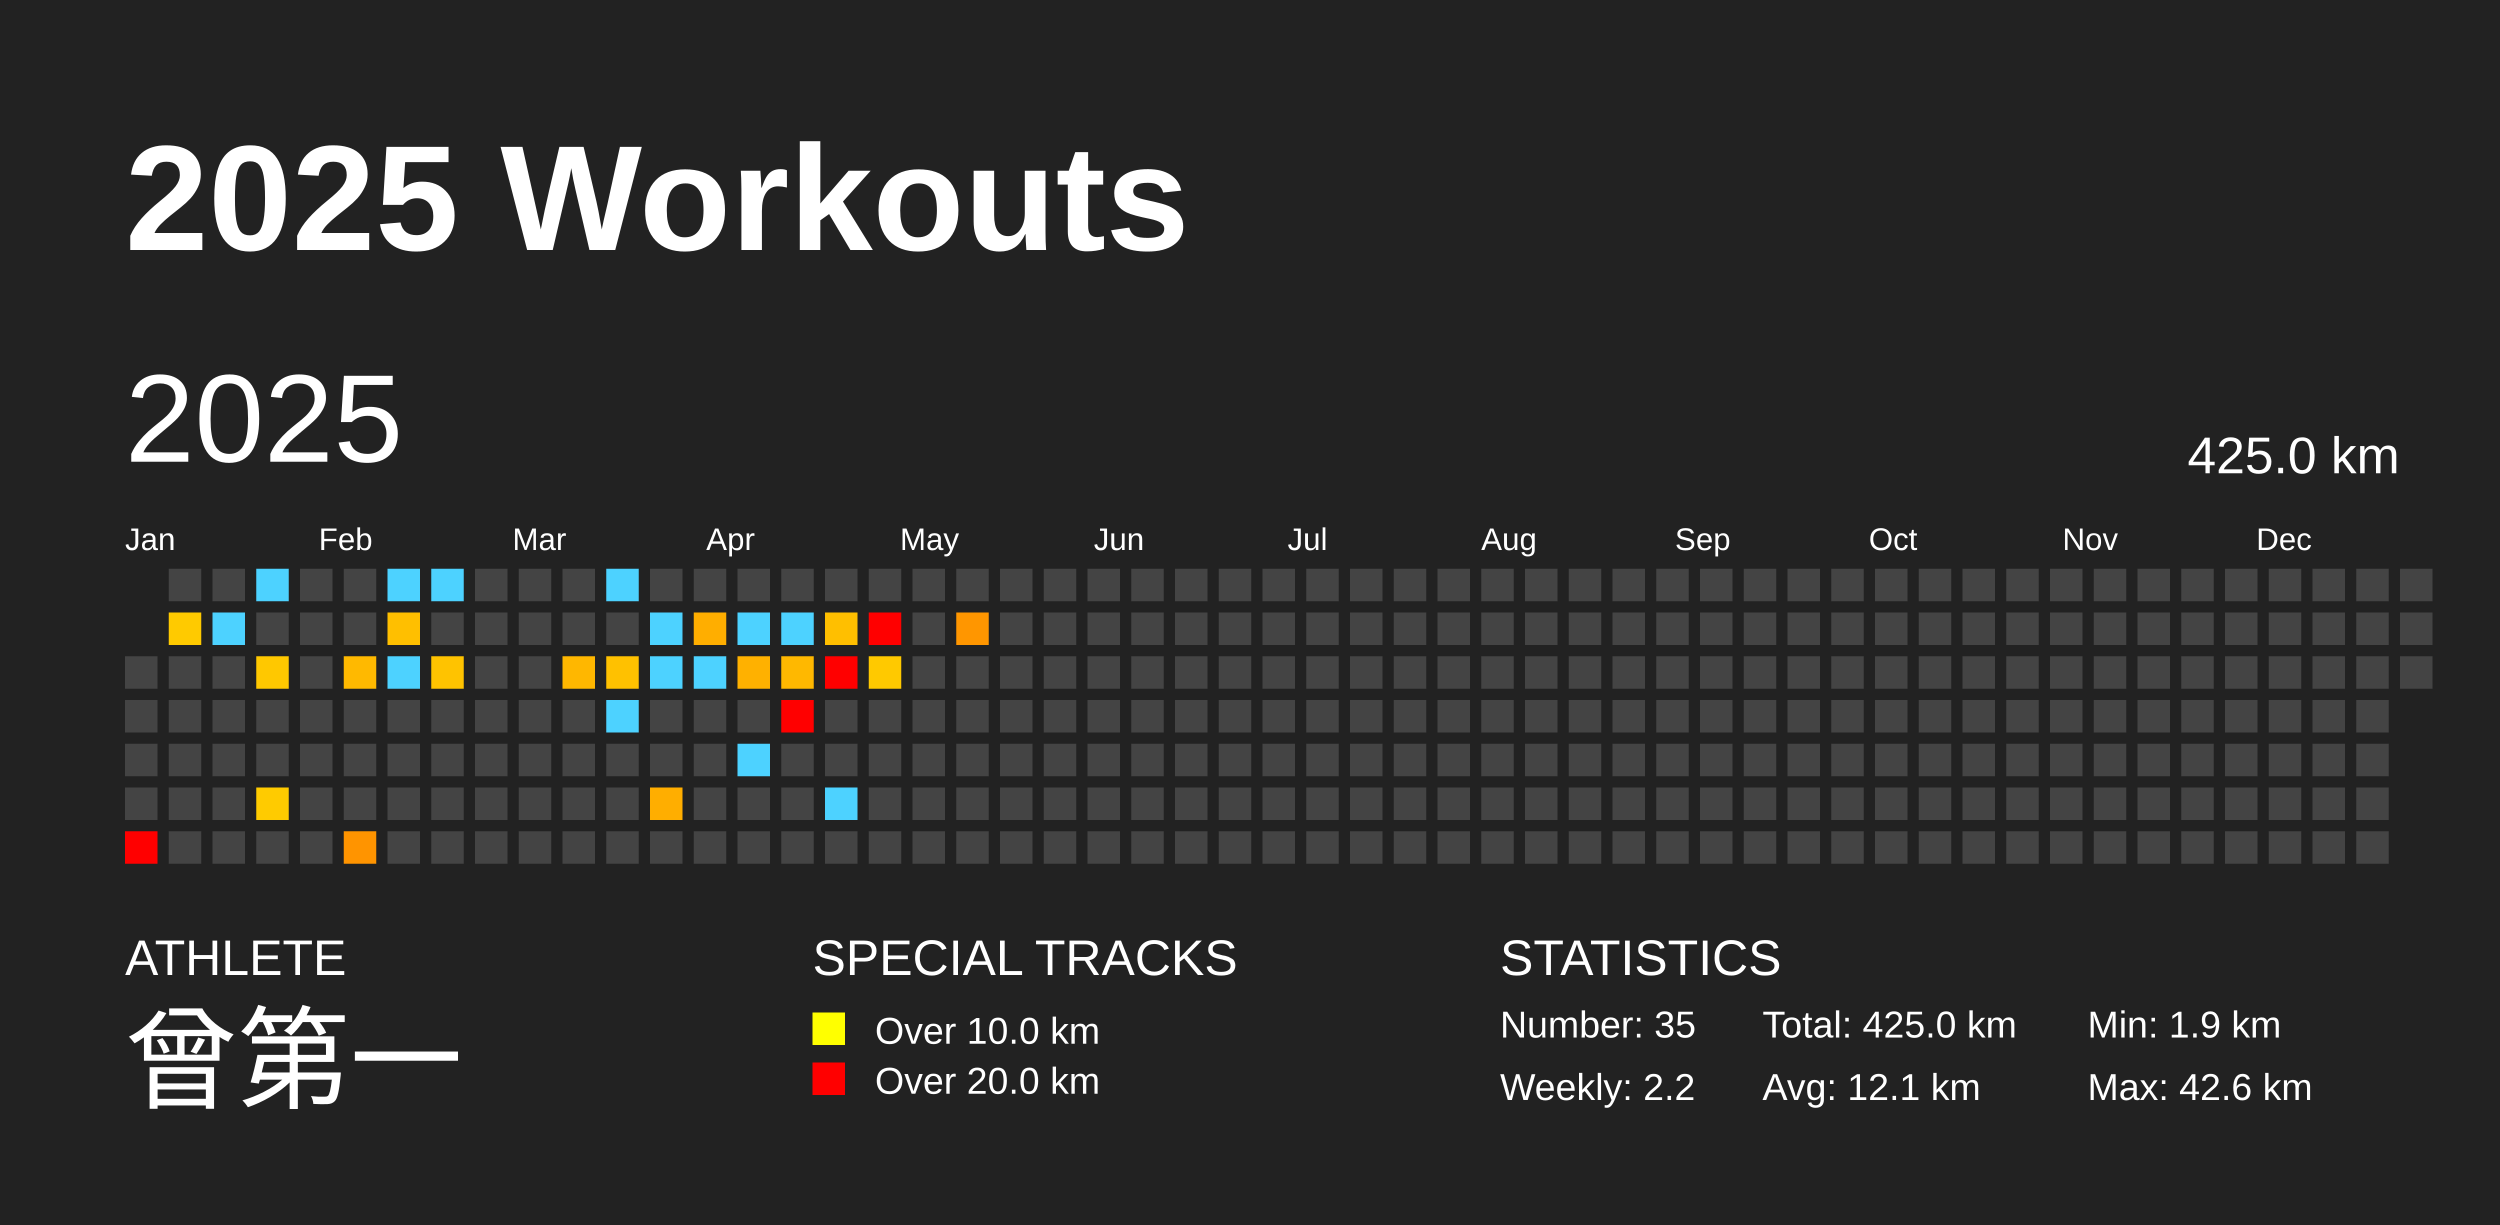
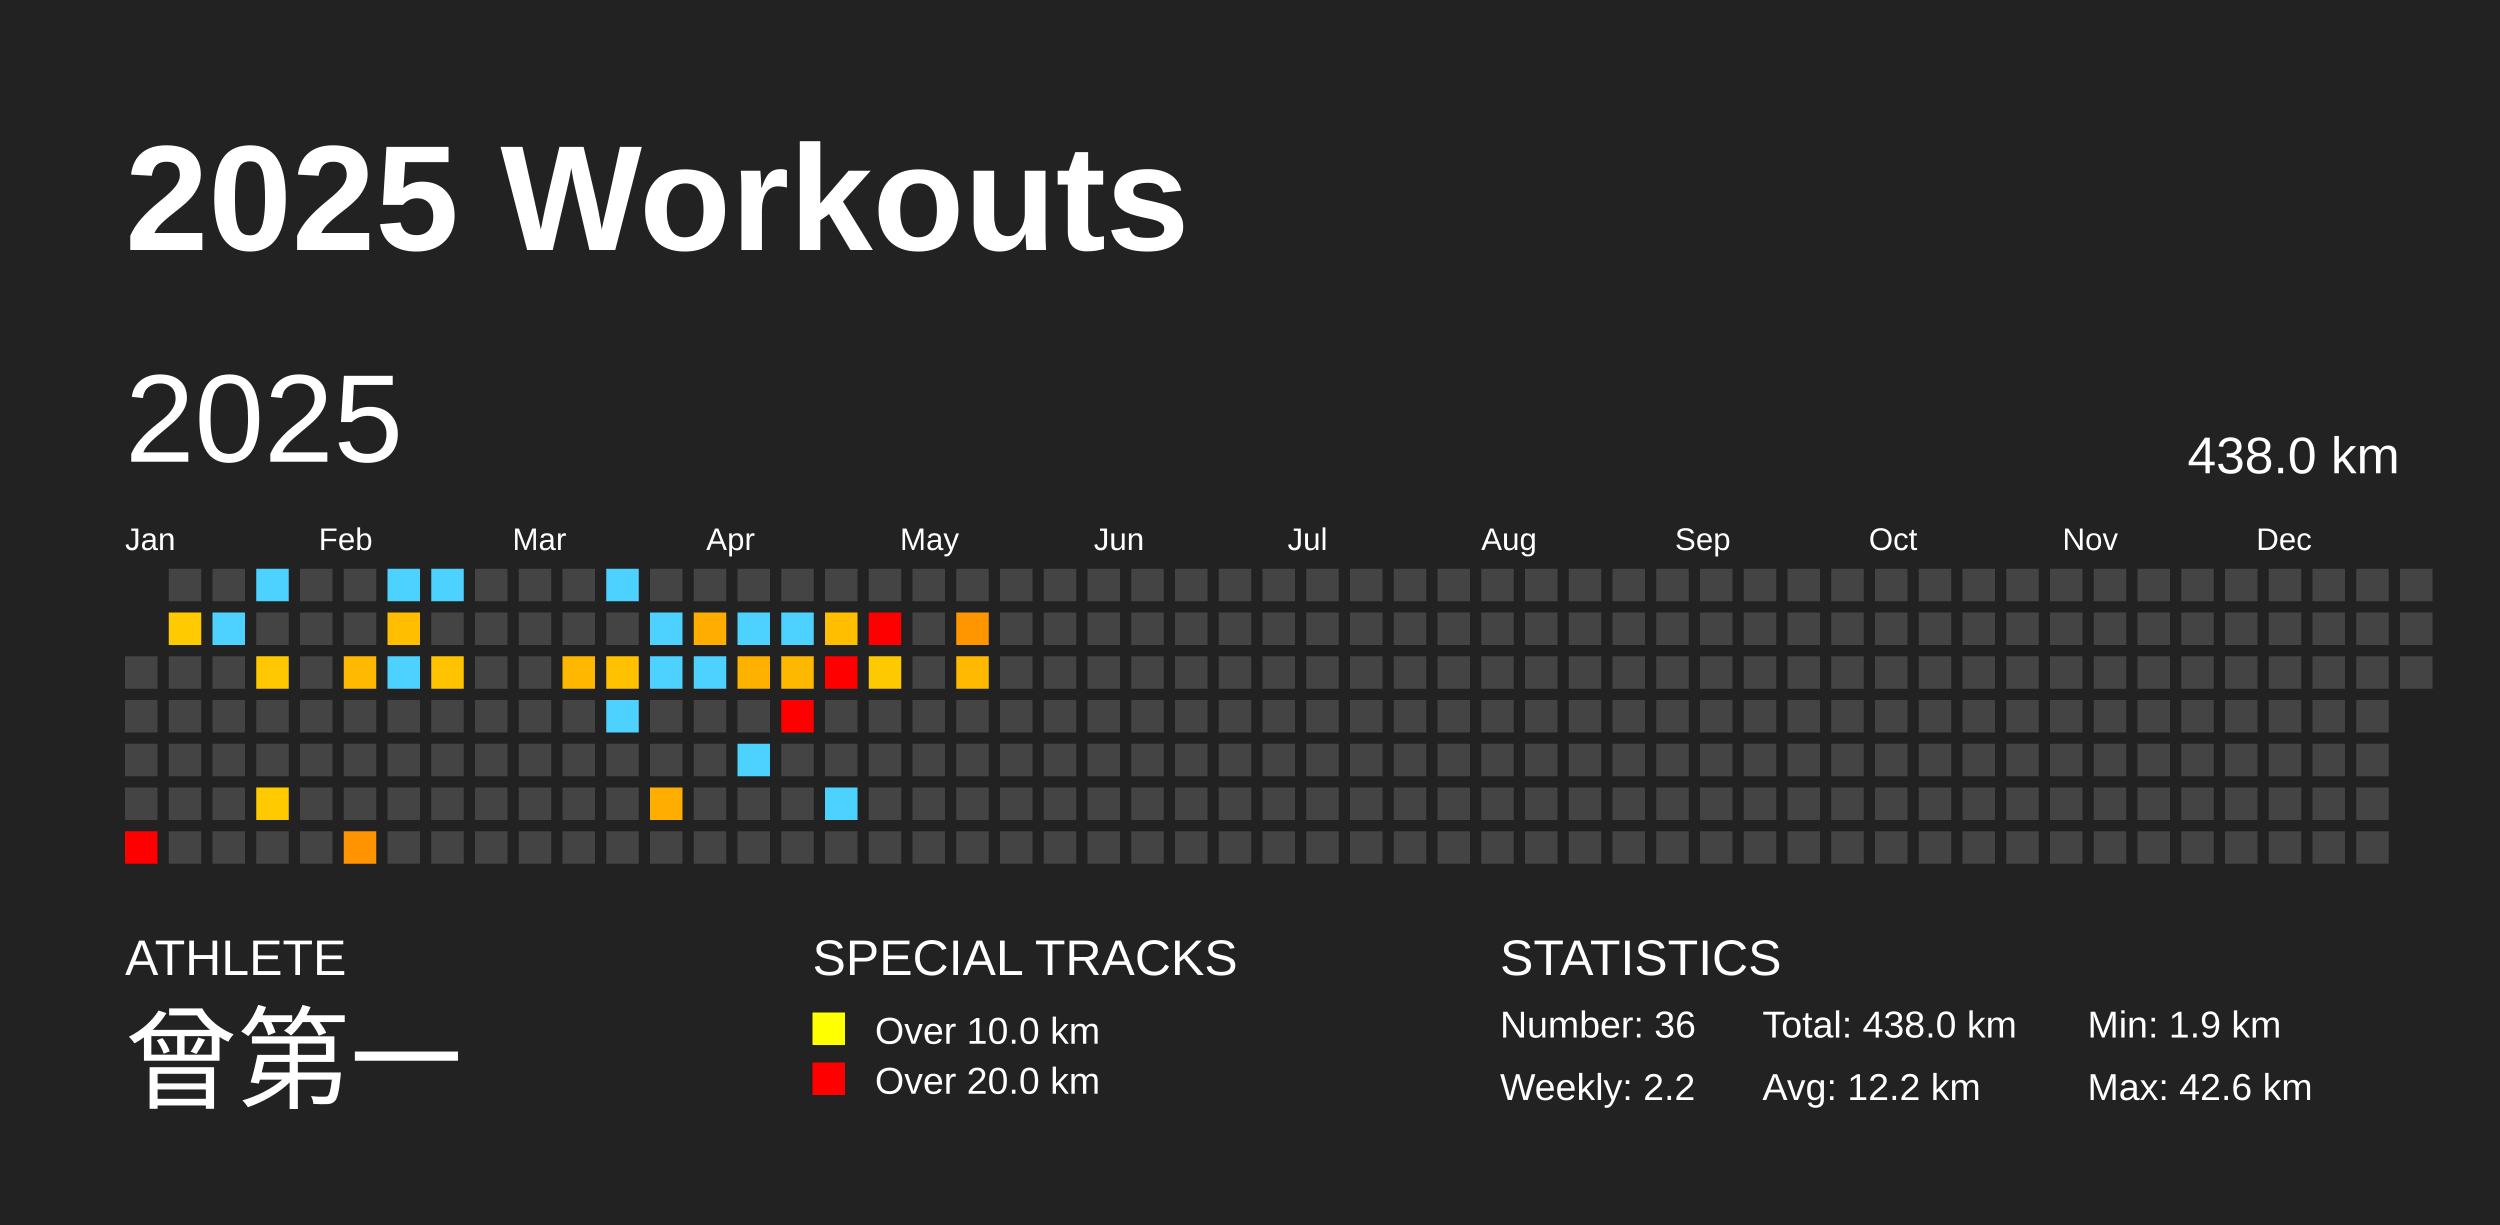
<svg xmlns="http://www.w3.org/2000/svg" baseProfile="full" height="98mm" version="1.1" viewBox="0,0,200,98" width="200mm">
  <defs />
  <rect fill="#222222" height="98" width="200" x="0" y="0" />
  <text fill="#FFFFFF" style="font-size:12px; font-family:Arial; font-weight:bold;" x="10" y="20">2025 Workouts</text>
  <text fill="#FFFFFF" style="font-size:4px; font-family:Arial" x="10" y="78">ATHLETE</text>
  <text fill="#FFFFFF" style="font-size:9px; font-family:Arial" x="10" y="88">曾第一</text>
  <text fill="#FFFFFF" style="font-size:4px; font-family:Arial" x="65" y="78">SPECIAL TRACKS</text>
  <rect fill="yellow" height="2.6" width="2.6" x="65" y="81" />
  <text fill="#FFFFFF" style="font-size:3px; font-family:Arial" x="70" y="83.5">Over 10.0 km</text>
  <rect fill="red" height="2.6" width="2.6" x="65" y="85" />
  <text fill="#FFFFFF" style="font-size:3px; font-family:Arial" x="70" y="87.5">Over 20.0 km</text>
  <text fill="#FFFFFF" style="font-size:4px; font-family:Arial" x="120" y="78">STATISTICS</text>
-   <text fill="#FFFFFF" style="font-size:3px; font-family:Arial" x="120" y="83">Number: 35</text>
+   <text fill="#FFFFFF" style="font-size:3px; font-family:Arial" x="120" y="83">Number: 36</text>
  <text fill="#FFFFFF" style="font-size:3px; font-family:Arial" x="120" y="88">Weekly: 2.2</text>
-   <text fill="#FFFFFF" style="font-size:3px; font-family:Arial" x="141" y="83">Total: 425.0 km</text>
-   <text fill="#FFFFFF" style="font-size:3px; font-family:Arial" x="141" y="88">Avg: 12.1 km</text>
+   <text fill="#FFFFFF" style="font-size:3px; font-family:Arial" x="141" y="83">Total: 438.0 km</text>
+   <text fill="#FFFFFF" style="font-size:3px; font-family:Arial" x="141" y="88">Avg: 12.2 km</text>
  <text fill="#FFFFFF" style="font-size:3px; font-family:Arial" x="167" y="83">Min: 1.9 km</text>
  <text fill="#FFFFFF" style="font-size:3px; font-family:Arial" x="167" y="88">Max: 42.6 km</text>
  <text dominant-baseline="hanging" fill="#FFFFFF" style="font-size:10.0px; font-family:Arial;" x="10" y="30">2025</text>
-   <text dominant-baseline="hanging" fill="#FFFFFF" style="font-size:4.125px; font-family:Arial;" x="175" y="35">425.0 km</text>
+   <text dominant-baseline="hanging" fill="#FFFFFF" style="font-size:4.125px; font-family:Arial;" x="175" y="35">438.0 km</text>
  <text fill="#FFFFFF" style="font-size:2.5px; font-family:Arial" x="10.0" y="44">Jan</text>
  <text fill="#FFFFFF" style="font-size:2.5px; font-family:Arial" x="25.5" y="44">Feb</text>
  <text fill="#FFFFFF" style="font-size:2.5px; font-family:Arial" x="41.0" y="44">Mar</text>
  <text fill="#FFFFFF" style="font-size:2.5px; font-family:Arial" x="56.5" y="44">Apr</text>
  <text fill="#FFFFFF" style="font-size:2.5px; font-family:Arial" x="72.0" y="44">May</text>
  <text fill="#FFFFFF" style="font-size:2.5px; font-family:Arial" x="87.5" y="44">Jun</text>
  <text fill="#FFFFFF" style="font-size:2.5px; font-family:Arial" x="103.0" y="44">Jul</text>
  <text fill="#FFFFFF" style="font-size:2.5px; font-family:Arial" x="118.5" y="44">Aug</text>
  <text fill="#FFFFFF" style="font-size:2.5px; font-family:Arial" x="134.0" y="44">Sep</text>
  <text fill="#FFFFFF" style="font-size:2.5px; font-family:Arial" x="149.5" y="44">Oct</text>
  <text fill="#FFFFFF" style="font-size:2.5px; font-family:Arial" x="165.0" y="44">Nov</text>
  <text fill="#FFFFFF" style="font-size:2.5px; font-family:Arial" x="180.5" y="44">Dec</text>
  <rect fill="#444444" height="2.6" width="2.6" x="10.0" y="52.5" />
  <rect fill="#444444" height="2.6" width="2.6" x="10.0" y="56.0" />
  <rect fill="#444444" height="2.6" width="2.6" x="10.0" y="59.5" />
  <rect fill="#444444" height="2.6" width="2.6" x="10.0" y="63.0" />
  <rect fill="red" height="2.6" width="2.6" x="10.0" y="66.5" />
  <rect fill="#444444" height="2.6" width="2.6" x="13.5" y="45.5" />
  <rect fill="#ffca00" height="2.6" width="2.6" x="13.5" y="49.0" />
  <rect fill="#444444" height="2.6" width="2.6" x="13.5" y="52.5" />
  <rect fill="#444444" height="2.6" width="2.6" x="13.5" y="56.0" />
  <rect fill="#444444" height="2.6" width="2.6" x="13.5" y="59.5" />
  <rect fill="#444444" height="2.6" width="2.6" x="13.5" y="63.0" />
  <rect fill="#444444" height="2.6" width="2.6" x="13.5" y="66.5" />
  <rect fill="#444444" height="2.6" width="2.6" x="17.0" y="45.5" />
  <rect fill="#4dd2ff" height="2.6" width="2.6" x="17.0" y="49.0" />
  <rect fill="#444444" height="2.6" width="2.6" x="17.0" y="52.5" />
  <rect fill="#444444" height="2.6" width="2.6" x="17.0" y="56.0" />
  <rect fill="#444444" height="2.6" width="2.6" x="17.0" y="59.5" />
  <rect fill="#444444" height="2.6" width="2.6" x="17.0" y="63.0" />
  <rect fill="#444444" height="2.6" width="2.6" x="17.0" y="66.5" />
  <rect fill="#4dd2ff" height="2.6" width="2.6" x="20.5" y="45.5" />
  <rect fill="#444444" height="2.6" width="2.6" x="20.5" y="49.0" />
  <rect fill="#ffc800" height="2.6" width="2.6" x="20.5" y="52.5" />
  <rect fill="#444444" height="2.6" width="2.6" x="20.5" y="56.0" />
  <rect fill="#444444" height="2.6" width="2.6" x="20.5" y="59.5" />
  <rect fill="#ffcb00" height="2.6" width="2.6" x="20.5" y="63.0" />
  <rect fill="#444444" height="2.6" width="2.6" x="20.5" y="66.5" />
  <rect fill="#444444" height="2.6" width="2.6" x="24.0" y="45.5" />
  <rect fill="#444444" height="2.6" width="2.6" x="24.0" y="49.0" />
  <rect fill="#444444" height="2.6" width="2.6" x="24.0" y="52.5" />
  <rect fill="#444444" height="2.6" width="2.6" x="24.0" y="56.0" />
  <rect fill="#444444" height="2.6" width="2.6" x="24.0" y="59.5" />
  <rect fill="#444444" height="2.6" width="2.6" x="24.0" y="63.0" />
  <rect fill="#444444" height="2.6" width="2.6" x="24.0" y="66.5" />
  <rect fill="#444444" height="2.6" width="2.6" x="27.5" y="45.5" />
  <rect fill="#444444" height="2.6" width="2.6" x="27.5" y="49.0" />
  <rect fill="#ffb900" height="2.6" width="2.6" x="27.5" y="52.5" />
  <rect fill="#444444" height="2.6" width="2.6" x="27.5" y="56.0" />
  <rect fill="#444444" height="2.6" width="2.6" x="27.5" y="59.5" />
  <rect fill="#444444" height="2.6" width="2.6" x="27.5" y="63.0" />
  <rect fill="#ff9400" height="2.6" width="2.6" x="27.5" y="66.5" />
  <rect fill="#4dd2ff" height="2.6" width="2.6" x="31.0" y="45.5" />
  <rect fill="#ffbf00" height="2.6" width="2.6" x="31.0" y="49.0" />
  <rect fill="#4dd2ff" height="2.6" width="2.6" x="31.0" y="52.5" />
  <rect fill="#444444" height="2.6" width="2.6" x="31.0" y="56.0" />
  <rect fill="#444444" height="2.6" width="2.6" x="31.0" y="59.5" />
  <rect fill="#444444" height="2.6" width="2.6" x="31.0" y="63.0" />
  <rect fill="#444444" height="2.6" width="2.6" x="31.0" y="66.5" />
  <rect fill="#4dd2ff" height="2.6" width="2.6" x="34.5" y="45.5" />
  <rect fill="#444444" height="2.6" width="2.6" x="34.5" y="49.0" />
  <rect fill="#ffc300" height="2.6" width="2.6" x="34.5" y="52.5" />
  <rect fill="#444444" height="2.6" width="2.6" x="34.5" y="56.0" />
  <rect fill="#444444" height="2.6" width="2.6" x="34.5" y="59.5" />
  <rect fill="#444444" height="2.6" width="2.6" x="34.5" y="63.0" />
  <rect fill="#444444" height="2.6" width="2.6" x="34.5" y="66.5" />
  <rect fill="#444444" height="2.6" width="2.6" x="38.0" y="45.5" />
  <rect fill="#444444" height="2.6" width="2.6" x="38.0" y="49.0" />
  <rect fill="#444444" height="2.6" width="2.6" x="38.0" y="52.5" />
  <rect fill="#444444" height="2.6" width="2.6" x="38.0" y="56.0" />
  <rect fill="#444444" height="2.6" width="2.6" x="38.0" y="59.5" />
  <rect fill="#444444" height="2.6" width="2.6" x="38.0" y="63.0" />
  <rect fill="#444444" height="2.6" width="2.6" x="38.0" y="66.5" />
  <rect fill="#444444" height="2.6" width="2.6" x="41.5" y="45.5" />
  <rect fill="#444444" height="2.6" width="2.6" x="41.5" y="49.0" />
  <rect fill="#444444" height="2.6" width="2.6" x="41.5" y="52.5" />
  <rect fill="#444444" height="2.6" width="2.6" x="41.5" y="56.0" />
  <rect fill="#444444" height="2.6" width="2.6" x="41.5" y="59.5" />
  <rect fill="#444444" height="2.6" width="2.6" x="41.5" y="63.0" />
  <rect fill="#444444" height="2.6" width="2.6" x="41.5" y="66.5" />
  <rect fill="#444444" height="2.6" width="2.6" x="45.0" y="45.5" />
  <rect fill="#444444" height="2.6" width="2.6" x="45.0" y="49.0" />
  <rect fill="#ffb700" height="2.6" width="2.6" x="45.0" y="52.5" />
  <rect fill="#444444" height="2.6" width="2.6" x="45.0" y="56.0" />
  <rect fill="#444444" height="2.6" width="2.6" x="45.0" y="59.5" />
  <rect fill="#444444" height="2.6" width="2.6" x="45.0" y="63.0" />
  <rect fill="#444444" height="2.6" width="2.6" x="45.0" y="66.5" />
  <rect fill="#4dd2ff" height="2.6" width="2.6" x="48.5" y="45.5" />
  <rect fill="#444444" height="2.6" width="2.6" x="48.5" y="49.0" />
  <rect fill="#ffc100" height="2.6" width="2.6" x="48.5" y="52.5" />
  <rect fill="#4dd2ff" height="2.6" width="2.6" x="48.5" y="56.0" />
  <rect fill="#444444" height="2.6" width="2.6" x="48.5" y="59.5" />
  <rect fill="#444444" height="2.6" width="2.6" x="48.5" y="63.0" />
  <rect fill="#444444" height="2.6" width="2.6" x="48.5" y="66.5" />
  <rect fill="#444444" height="2.6" width="2.6" x="52.0" y="45.5" />
  <rect fill="#4dd2ff" height="2.6" width="2.6" x="52.0" y="49.0" />
  <rect fill="#4dd2ff" height="2.6" width="2.6" x="52.0" y="52.5" />
  <rect fill="#444444" height="2.6" width="2.6" x="52.0" y="56.0" />
  <rect fill="#444444" height="2.6" width="2.6" x="52.0" y="59.5" />
  <rect fill="#ffae00" height="2.6" width="2.6" x="52.0" y="63.0" />
  <rect fill="#444444" height="2.6" width="2.6" x="52.0" y="66.5" />
  <rect fill="#444444" height="2.6" width="2.6" x="55.5" y="45.5" />
  <rect fill="#ffae00" height="2.6" width="2.6" x="55.5" y="49.0" />
  <rect fill="#4dd2ff" height="2.6" width="2.6" x="55.5" y="52.5" />
  <rect fill="#444444" height="2.6" width="2.6" x="55.5" y="56.0" />
  <rect fill="#444444" height="2.6" width="2.6" x="55.5" y="59.5" />
  <rect fill="#444444" height="2.6" width="2.6" x="55.5" y="63.0" />
  <rect fill="#444444" height="2.6" width="2.6" x="55.5" y="66.5" />
  <rect fill="#444444" height="2.6" width="2.6" x="59.0" y="45.5" />
  <rect fill="#4dd2ff" height="2.6" width="2.6" x="59.0" y="49.0" />
  <rect fill="#ffb100" height="2.6" width="2.6" x="59.0" y="52.5" />
  <rect fill="#444444" height="2.6" width="2.6" x="59.0" y="56.0" />
  <rect fill="#4dd2ff" height="2.6" width="2.6" x="59.0" y="59.5" />
  <rect fill="#444444" height="2.6" width="2.6" x="59.0" y="63.0" />
  <rect fill="#444444" height="2.6" width="2.6" x="59.0" y="66.5" />
  <rect fill="#444444" height="2.6" width="2.6" x="62.5" y="45.5" />
  <rect fill="#4dd2ff" height="2.6" width="2.6" x="62.5" y="49.0" />
  <rect fill="#ffb800" height="2.6" width="2.6" x="62.5" y="52.5" />
  <rect fill="red" height="2.6" width="2.6" x="62.5" y="56.0" />
  <rect fill="#444444" height="2.6" width="2.6" x="62.5" y="59.5" />
  <rect fill="#444444" height="2.6" width="2.6" x="62.5" y="63.0" />
  <rect fill="#444444" height="2.6" width="2.6" x="62.5" y="66.5" />
  <rect fill="#444444" height="2.6" width="2.6" x="66.0" y="45.5" />
  <rect fill="#ffbf00" height="2.6" width="2.6" x="66.0" y="49.0" />
  <rect fill="red" height="2.6" width="2.6" x="66.0" y="52.5" />
  <rect fill="#444444" height="2.6" width="2.6" x="66.0" y="56.0" />
  <rect fill="#444444" height="2.6" width="2.6" x="66.0" y="59.5" />
  <rect fill="#4dd2ff" height="2.6" width="2.6" x="66.0" y="63.0" />
  <rect fill="#444444" height="2.6" width="2.6" x="66.0" y="66.5" />
  <rect fill="#444444" height="2.6" width="2.6" x="69.5" y="45.5" />
  <rect fill="red" height="2.6" width="2.6" x="69.5" y="49.0" />
  <rect fill="#ffc900" height="2.6" width="2.6" x="69.5" y="52.5" />
  <rect fill="#444444" height="2.6" width="2.6" x="69.5" y="56.0" />
  <rect fill="#444444" height="2.6" width="2.6" x="69.5" y="59.5" />
  <rect fill="#444444" height="2.6" width="2.6" x="69.5" y="63.0" />
  <rect fill="#444444" height="2.6" width="2.6" x="69.5" y="66.5" />
  <rect fill="#444444" height="2.6" width="2.6" x="73.0" y="45.5" />
  <rect fill="#444444" height="2.6" width="2.6" x="73.0" y="49.0" />
  <rect fill="#444444" height="2.6" width="2.6" x="73.0" y="52.5" />
  <rect fill="#444444" height="2.6" width="2.6" x="73.0" y="56.0" />
  <rect fill="#444444" height="2.6" width="2.6" x="73.0" y="59.5" />
  <rect fill="#444444" height="2.6" width="2.6" x="73.0" y="63.0" />
  <rect fill="#444444" height="2.6" width="2.6" x="73.0" y="66.5" />
  <rect fill="#444444" height="2.6" width="2.6" x="76.5" y="45.5" />
  <rect fill="#ff9600" height="2.6" width="2.6" x="76.5" y="49.0" />
-   <rect fill="#444444" height="2.6" width="2.6" x="76.5" y="52.5" />
+   <rect fill="#ffb900" height="2.6" width="2.6" x="76.5" y="52.5" />
  <rect fill="#444444" height="2.6" width="2.6" x="76.5" y="56.0" />
  <rect fill="#444444" height="2.6" width="2.6" x="76.5" y="59.5" />
  <rect fill="#444444" height="2.6" width="2.6" x="76.5" y="63.0" />
  <rect fill="#444444" height="2.6" width="2.6" x="76.5" y="66.5" />
  <rect fill="#444444" height="2.6" width="2.6" x="80.0" y="45.5" />
  <rect fill="#444444" height="2.6" width="2.6" x="80.0" y="49.0" />
  <rect fill="#444444" height="2.6" width="2.6" x="80.0" y="52.5" />
  <rect fill="#444444" height="2.6" width="2.6" x="80.0" y="56.0" />
  <rect fill="#444444" height="2.6" width="2.6" x="80.0" y="59.5" />
  <rect fill="#444444" height="2.6" width="2.6" x="80.0" y="63.0" />
  <rect fill="#444444" height="2.6" width="2.6" x="80.0" y="66.5" />
  <rect fill="#444444" height="2.6" width="2.6" x="83.5" y="45.5" />
  <rect fill="#444444" height="2.6" width="2.6" x="83.5" y="49.0" />
  <rect fill="#444444" height="2.6" width="2.6" x="83.5" y="52.5" />
  <rect fill="#444444" height="2.6" width="2.6" x="83.5" y="56.0" />
  <rect fill="#444444" height="2.6" width="2.6" x="83.5" y="59.5" />
  <rect fill="#444444" height="2.6" width="2.6" x="83.5" y="63.0" />
  <rect fill="#444444" height="2.6" width="2.6" x="83.5" y="66.5" />
  <rect fill="#444444" height="2.6" width="2.6" x="87.0" y="45.5" />
  <rect fill="#444444" height="2.6" width="2.6" x="87.0" y="49.0" />
  <rect fill="#444444" height="2.6" width="2.6" x="87.0" y="52.5" />
  <rect fill="#444444" height="2.6" width="2.6" x="87.0" y="56.0" />
  <rect fill="#444444" height="2.6" width="2.6" x="87.0" y="59.5" />
  <rect fill="#444444" height="2.6" width="2.6" x="87.0" y="63.0" />
  <rect fill="#444444" height="2.6" width="2.6" x="87.0" y="66.5" />
  <rect fill="#444444" height="2.6" width="2.6" x="90.5" y="45.5" />
  <rect fill="#444444" height="2.6" width="2.6" x="90.5" y="49.0" />
  <rect fill="#444444" height="2.6" width="2.6" x="90.5" y="52.5" />
  <rect fill="#444444" height="2.6" width="2.6" x="90.5" y="56.0" />
  <rect fill="#444444" height="2.6" width="2.6" x="90.5" y="59.5" />
  <rect fill="#444444" height="2.6" width="2.6" x="90.5" y="63.0" />
  <rect fill="#444444" height="2.6" width="2.6" x="90.5" y="66.5" />
  <rect fill="#444444" height="2.6" width="2.6" x="94.0" y="45.5" />
  <rect fill="#444444" height="2.6" width="2.6" x="94.0" y="49.0" />
  <rect fill="#444444" height="2.6" width="2.6" x="94.0" y="52.5" />
  <rect fill="#444444" height="2.6" width="2.6" x="94.0" y="56.0" />
  <rect fill="#444444" height="2.6" width="2.6" x="94.0" y="59.5" />
  <rect fill="#444444" height="2.6" width="2.6" x="94.0" y="63.0" />
  <rect fill="#444444" height="2.6" width="2.6" x="94.0" y="66.5" />
  <rect fill="#444444" height="2.6" width="2.6" x="97.5" y="45.5" />
  <rect fill="#444444" height="2.6" width="2.6" x="97.5" y="49.0" />
  <rect fill="#444444" height="2.6" width="2.6" x="97.5" y="52.5" />
  <rect fill="#444444" height="2.6" width="2.6" x="97.5" y="56.0" />
  <rect fill="#444444" height="2.6" width="2.6" x="97.5" y="59.5" />
  <rect fill="#444444" height="2.6" width="2.6" x="97.5" y="63.0" />
  <rect fill="#444444" height="2.6" width="2.6" x="97.5" y="66.5" />
  <rect fill="#444444" height="2.6" width="2.6" x="101.0" y="45.5" />
  <rect fill="#444444" height="2.6" width="2.6" x="101.0" y="49.0" />
  <rect fill="#444444" height="2.6" width="2.6" x="101.0" y="52.5" />
  <rect fill="#444444" height="2.6" width="2.6" x="101.0" y="56.0" />
  <rect fill="#444444" height="2.6" width="2.6" x="101.0" y="59.5" />
  <rect fill="#444444" height="2.6" width="2.6" x="101.0" y="63.0" />
  <rect fill="#444444" height="2.6" width="2.6" x="101.0" y="66.5" />
  <rect fill="#444444" height="2.6" width="2.6" x="104.5" y="45.5" />
  <rect fill="#444444" height="2.6" width="2.6" x="104.5" y="49.0" />
  <rect fill="#444444" height="2.6" width="2.6" x="104.5" y="52.5" />
  <rect fill="#444444" height="2.6" width="2.6" x="104.5" y="56.0" />
  <rect fill="#444444" height="2.6" width="2.6" x="104.5" y="59.5" />
  <rect fill="#444444" height="2.6" width="2.6" x="104.5" y="63.0" />
  <rect fill="#444444" height="2.6" width="2.6" x="104.5" y="66.5" />
  <rect fill="#444444" height="2.6" width="2.6" x="108.0" y="45.5" />
  <rect fill="#444444" height="2.6" width="2.6" x="108.0" y="49.0" />
  <rect fill="#444444" height="2.6" width="2.6" x="108.0" y="52.5" />
  <rect fill="#444444" height="2.6" width="2.6" x="108.0" y="56.0" />
  <rect fill="#444444" height="2.6" width="2.6" x="108.0" y="59.5" />
  <rect fill="#444444" height="2.6" width="2.6" x="108.0" y="63.0" />
  <rect fill="#444444" height="2.6" width="2.6" x="108.0" y="66.5" />
  <rect fill="#444444" height="2.6" width="2.6" x="111.5" y="45.5" />
  <rect fill="#444444" height="2.6" width="2.6" x="111.5" y="49.0" />
  <rect fill="#444444" height="2.6" width="2.6" x="111.5" y="52.5" />
  <rect fill="#444444" height="2.6" width="2.6" x="111.5" y="56.0" />
  <rect fill="#444444" height="2.6" width="2.6" x="111.5" y="59.5" />
  <rect fill="#444444" height="2.6" width="2.6" x="111.5" y="63.0" />
  <rect fill="#444444" height="2.6" width="2.6" x="111.5" y="66.5" />
  <rect fill="#444444" height="2.6" width="2.6" x="115.0" y="45.5" />
  <rect fill="#444444" height="2.6" width="2.6" x="115.0" y="49.0" />
  <rect fill="#444444" height="2.6" width="2.6" x="115.0" y="52.5" />
  <rect fill="#444444" height="2.6" width="2.6" x="115.0" y="56.0" />
  <rect fill="#444444" height="2.6" width="2.6" x="115.0" y="59.5" />
  <rect fill="#444444" height="2.6" width="2.6" x="115.0" y="63.0" />
  <rect fill="#444444" height="2.6" width="2.6" x="115.0" y="66.5" />
  <rect fill="#444444" height="2.6" width="2.6" x="118.5" y="45.5" />
  <rect fill="#444444" height="2.6" width="2.6" x="118.5" y="49.0" />
  <rect fill="#444444" height="2.6" width="2.6" x="118.5" y="52.5" />
  <rect fill="#444444" height="2.6" width="2.6" x="118.5" y="56.0" />
  <rect fill="#444444" height="2.6" width="2.6" x="118.5" y="59.5" />
  <rect fill="#444444" height="2.6" width="2.6" x="118.5" y="63.0" />
  <rect fill="#444444" height="2.6" width="2.6" x="118.5" y="66.5" />
  <rect fill="#444444" height="2.6" width="2.6" x="122.0" y="45.5" />
  <rect fill="#444444" height="2.6" width="2.6" x="122.0" y="49.0" />
  <rect fill="#444444" height="2.6" width="2.6" x="122.0" y="52.5" />
  <rect fill="#444444" height="2.6" width="2.6" x="122.0" y="56.0" />
  <rect fill="#444444" height="2.6" width="2.6" x="122.0" y="59.5" />
  <rect fill="#444444" height="2.6" width="2.6" x="122.0" y="63.0" />
  <rect fill="#444444" height="2.6" width="2.6" x="122.0" y="66.5" />
  <rect fill="#444444" height="2.6" width="2.6" x="125.5" y="45.5" />
  <rect fill="#444444" height="2.6" width="2.6" x="125.5" y="49.0" />
  <rect fill="#444444" height="2.6" width="2.6" x="125.5" y="52.5" />
  <rect fill="#444444" height="2.6" width="2.6" x="125.5" y="56.0" />
  <rect fill="#444444" height="2.6" width="2.6" x="125.5" y="59.5" />
  <rect fill="#444444" height="2.6" width="2.6" x="125.5" y="63.0" />
  <rect fill="#444444" height="2.6" width="2.6" x="125.5" y="66.5" />
  <rect fill="#444444" height="2.6" width="2.6" x="129.0" y="45.5" />
  <rect fill="#444444" height="2.6" width="2.6" x="129.0" y="49.0" />
  <rect fill="#444444" height="2.6" width="2.6" x="129.0" y="52.5" />
  <rect fill="#444444" height="2.6" width="2.6" x="129.0" y="56.0" />
  <rect fill="#444444" height="2.6" width="2.6" x="129.0" y="59.5" />
  <rect fill="#444444" height="2.6" width="2.6" x="129.0" y="63.0" />
  <rect fill="#444444" height="2.6" width="2.6" x="129.0" y="66.5" />
  <rect fill="#444444" height="2.6" width="2.6" x="132.5" y="45.5" />
  <rect fill="#444444" height="2.6" width="2.6" x="132.5" y="49.0" />
  <rect fill="#444444" height="2.6" width="2.6" x="132.5" y="52.5" />
  <rect fill="#444444" height="2.6" width="2.6" x="132.5" y="56.0" />
  <rect fill="#444444" height="2.6" width="2.6" x="132.5" y="59.5" />
  <rect fill="#444444" height="2.6" width="2.6" x="132.5" y="63.0" />
  <rect fill="#444444" height="2.6" width="2.6" x="132.5" y="66.5" />
  <rect fill="#444444" height="2.6" width="2.6" x="136.0" y="45.5" />
  <rect fill="#444444" height="2.6" width="2.6" x="136.0" y="49.0" />
  <rect fill="#444444" height="2.6" width="2.6" x="136.0" y="52.5" />
  <rect fill="#444444" height="2.6" width="2.6" x="136.0" y="56.0" />
  <rect fill="#444444" height="2.6" width="2.6" x="136.0" y="59.5" />
  <rect fill="#444444" height="2.6" width="2.6" x="136.0" y="63.0" />
  <rect fill="#444444" height="2.6" width="2.6" x="136.0" y="66.5" />
  <rect fill="#444444" height="2.6" width="2.6" x="139.5" y="45.5" />
  <rect fill="#444444" height="2.6" width="2.6" x="139.5" y="49.0" />
  <rect fill="#444444" height="2.6" width="2.6" x="139.5" y="52.5" />
  <rect fill="#444444" height="2.6" width="2.6" x="139.5" y="56.0" />
  <rect fill="#444444" height="2.6" width="2.6" x="139.5" y="59.5" />
  <rect fill="#444444" height="2.6" width="2.6" x="139.5" y="63.0" />
  <rect fill="#444444" height="2.6" width="2.6" x="139.5" y="66.5" />
  <rect fill="#444444" height="2.6" width="2.6" x="143.0" y="45.5" />
  <rect fill="#444444" height="2.6" width="2.6" x="143.0" y="49.0" />
  <rect fill="#444444" height="2.6" width="2.6" x="143.0" y="52.5" />
  <rect fill="#444444" height="2.6" width="2.6" x="143.0" y="56.0" />
  <rect fill="#444444" height="2.6" width="2.6" x="143.0" y="59.5" />
  <rect fill="#444444" height="2.6" width="2.6" x="143.0" y="63.0" />
  <rect fill="#444444" height="2.6" width="2.6" x="143.0" y="66.5" />
  <rect fill="#444444" height="2.6" width="2.6" x="146.5" y="45.5" />
  <rect fill="#444444" height="2.6" width="2.6" x="146.5" y="49.0" />
  <rect fill="#444444" height="2.6" width="2.6" x="146.5" y="52.5" />
  <rect fill="#444444" height="2.6" width="2.6" x="146.5" y="56.0" />
  <rect fill="#444444" height="2.6" width="2.6" x="146.5" y="59.5" />
  <rect fill="#444444" height="2.6" width="2.6" x="146.5" y="63.0" />
  <rect fill="#444444" height="2.6" width="2.6" x="146.5" y="66.5" />
  <rect fill="#444444" height="2.6" width="2.6" x="150.0" y="45.5" />
  <rect fill="#444444" height="2.6" width="2.6" x="150.0" y="49.0" />
  <rect fill="#444444" height="2.6" width="2.6" x="150.0" y="52.5" />
  <rect fill="#444444" height="2.6" width="2.6" x="150.0" y="56.0" />
  <rect fill="#444444" height="2.6" width="2.6" x="150.0" y="59.5" />
  <rect fill="#444444" height="2.6" width="2.6" x="150.0" y="63.0" />
  <rect fill="#444444" height="2.6" width="2.6" x="150.0" y="66.5" />
  <rect fill="#444444" height="2.6" width="2.6" x="153.5" y="45.5" />
  <rect fill="#444444" height="2.6" width="2.6" x="153.5" y="49.0" />
  <rect fill="#444444" height="2.6" width="2.6" x="153.5" y="52.5" />
  <rect fill="#444444" height="2.6" width="2.6" x="153.5" y="56.0" />
  <rect fill="#444444" height="2.6" width="2.6" x="153.5" y="59.5" />
  <rect fill="#444444" height="2.6" width="2.6" x="153.5" y="63.0" />
  <rect fill="#444444" height="2.6" width="2.6" x="153.5" y="66.5" />
  <rect fill="#444444" height="2.6" width="2.6" x="157.0" y="45.5" />
  <rect fill="#444444" height="2.6" width="2.6" x="157.0" y="49.0" />
  <rect fill="#444444" height="2.6" width="2.6" x="157.0" y="52.5" />
  <rect fill="#444444" height="2.6" width="2.6" x="157.0" y="56.0" />
  <rect fill="#444444" height="2.6" width="2.6" x="157.0" y="59.5" />
  <rect fill="#444444" height="2.6" width="2.6" x="157.0" y="63.0" />
  <rect fill="#444444" height="2.6" width="2.6" x="157.0" y="66.5" />
  <rect fill="#444444" height="2.6" width="2.6" x="160.5" y="45.5" />
  <rect fill="#444444" height="2.6" width="2.6" x="160.5" y="49.0" />
  <rect fill="#444444" height="2.6" width="2.6" x="160.5" y="52.5" />
  <rect fill="#444444" height="2.6" width="2.6" x="160.5" y="56.0" />
  <rect fill="#444444" height="2.6" width="2.6" x="160.5" y="59.5" />
  <rect fill="#444444" height="2.6" width="2.6" x="160.5" y="63.0" />
  <rect fill="#444444" height="2.6" width="2.6" x="160.5" y="66.5" />
  <rect fill="#444444" height="2.6" width="2.6" x="164.0" y="45.5" />
  <rect fill="#444444" height="2.6" width="2.6" x="164.0" y="49.0" />
  <rect fill="#444444" height="2.6" width="2.6" x="164.0" y="52.5" />
  <rect fill="#444444" height="2.6" width="2.6" x="164.0" y="56.0" />
  <rect fill="#444444" height="2.6" width="2.6" x="164.0" y="59.5" />
  <rect fill="#444444" height="2.6" width="2.6" x="164.0" y="63.0" />
  <rect fill="#444444" height="2.6" width="2.6" x="164.0" y="66.5" />
  <rect fill="#444444" height="2.6" width="2.6" x="167.5" y="45.5" />
  <rect fill="#444444" height="2.6" width="2.6" x="167.5" y="49.0" />
  <rect fill="#444444" height="2.6" width="2.6" x="167.5" y="52.5" />
  <rect fill="#444444" height="2.6" width="2.6" x="167.5" y="56.0" />
  <rect fill="#444444" height="2.6" width="2.6" x="167.5" y="59.5" />
  <rect fill="#444444" height="2.6" width="2.6" x="167.5" y="63.0" />
  <rect fill="#444444" height="2.6" width="2.6" x="167.5" y="66.5" />
  <rect fill="#444444" height="2.6" width="2.6" x="171.0" y="45.5" />
  <rect fill="#444444" height="2.6" width="2.6" x="171.0" y="49.0" />
  <rect fill="#444444" height="2.6" width="2.6" x="171.0" y="52.5" />
  <rect fill="#444444" height="2.6" width="2.6" x="171.0" y="56.0" />
  <rect fill="#444444" height="2.6" width="2.6" x="171.0" y="59.5" />
  <rect fill="#444444" height="2.6" width="2.6" x="171.0" y="63.0" />
  <rect fill="#444444" height="2.6" width="2.6" x="171.0" y="66.5" />
  <rect fill="#444444" height="2.6" width="2.6" x="174.5" y="45.5" />
  <rect fill="#444444" height="2.6" width="2.6" x="174.5" y="49.0" />
  <rect fill="#444444" height="2.6" width="2.6" x="174.5" y="52.5" />
  <rect fill="#444444" height="2.6" width="2.6" x="174.5" y="56.0" />
  <rect fill="#444444" height="2.6" width="2.6" x="174.5" y="59.5" />
  <rect fill="#444444" height="2.6" width="2.6" x="174.5" y="63.0" />
  <rect fill="#444444" height="2.6" width="2.6" x="174.5" y="66.5" />
  <rect fill="#444444" height="2.6" width="2.6" x="178.0" y="45.5" />
  <rect fill="#444444" height="2.6" width="2.6" x="178.0" y="49.0" />
  <rect fill="#444444" height="2.6" width="2.6" x="178.0" y="52.5" />
  <rect fill="#444444" height="2.6" width="2.6" x="178.0" y="56.0" />
  <rect fill="#444444" height="2.6" width="2.6" x="178.0" y="59.5" />
  <rect fill="#444444" height="2.6" width="2.6" x="178.0" y="63.0" />
  <rect fill="#444444" height="2.6" width="2.6" x="178.0" y="66.5" />
  <rect fill="#444444" height="2.6" width="2.6" x="181.5" y="45.5" />
  <rect fill="#444444" height="2.6" width="2.6" x="181.5" y="49.0" />
  <rect fill="#444444" height="2.6" width="2.6" x="181.5" y="52.5" />
  <rect fill="#444444" height="2.6" width="2.6" x="181.5" y="56.0" />
  <rect fill="#444444" height="2.6" width="2.6" x="181.5" y="59.5" />
  <rect fill="#444444" height="2.6" width="2.6" x="181.5" y="63.0" />
  <rect fill="#444444" height="2.6" width="2.6" x="181.5" y="66.5" />
  <rect fill="#444444" height="2.6" width="2.6" x="185.0" y="45.5" />
  <rect fill="#444444" height="2.6" width="2.6" x="185.0" y="49.0" />
  <rect fill="#444444" height="2.6" width="2.6" x="185.0" y="52.5" />
  <rect fill="#444444" height="2.6" width="2.6" x="185.0" y="56.0" />
  <rect fill="#444444" height="2.6" width="2.6" x="185.0" y="59.5" />
  <rect fill="#444444" height="2.6" width="2.6" x="185.0" y="63.0" />
  <rect fill="#444444" height="2.6" width="2.6" x="185.0" y="66.5" />
  <rect fill="#444444" height="2.6" width="2.6" x="188.5" y="45.5" />
  <rect fill="#444444" height="2.6" width="2.6" x="188.5" y="49.0" />
  <rect fill="#444444" height="2.6" width="2.6" x="188.5" y="52.5" />
  <rect fill="#444444" height="2.6" width="2.6" x="188.5" y="56.0" />
  <rect fill="#444444" height="2.6" width="2.6" x="188.5" y="59.5" />
  <rect fill="#444444" height="2.6" width="2.6" x="188.5" y="63.0" />
  <rect fill="#444444" height="2.6" width="2.6" x="188.5" y="66.5" />
  <rect fill="#444444" height="2.6" width="2.6" x="192.0" y="45.5" />
  <rect fill="#444444" height="2.6" width="2.6" x="192.0" y="49.0" />
  <rect fill="#444444" height="2.6" width="2.6" x="192.0" y="52.5" />
</svg>
